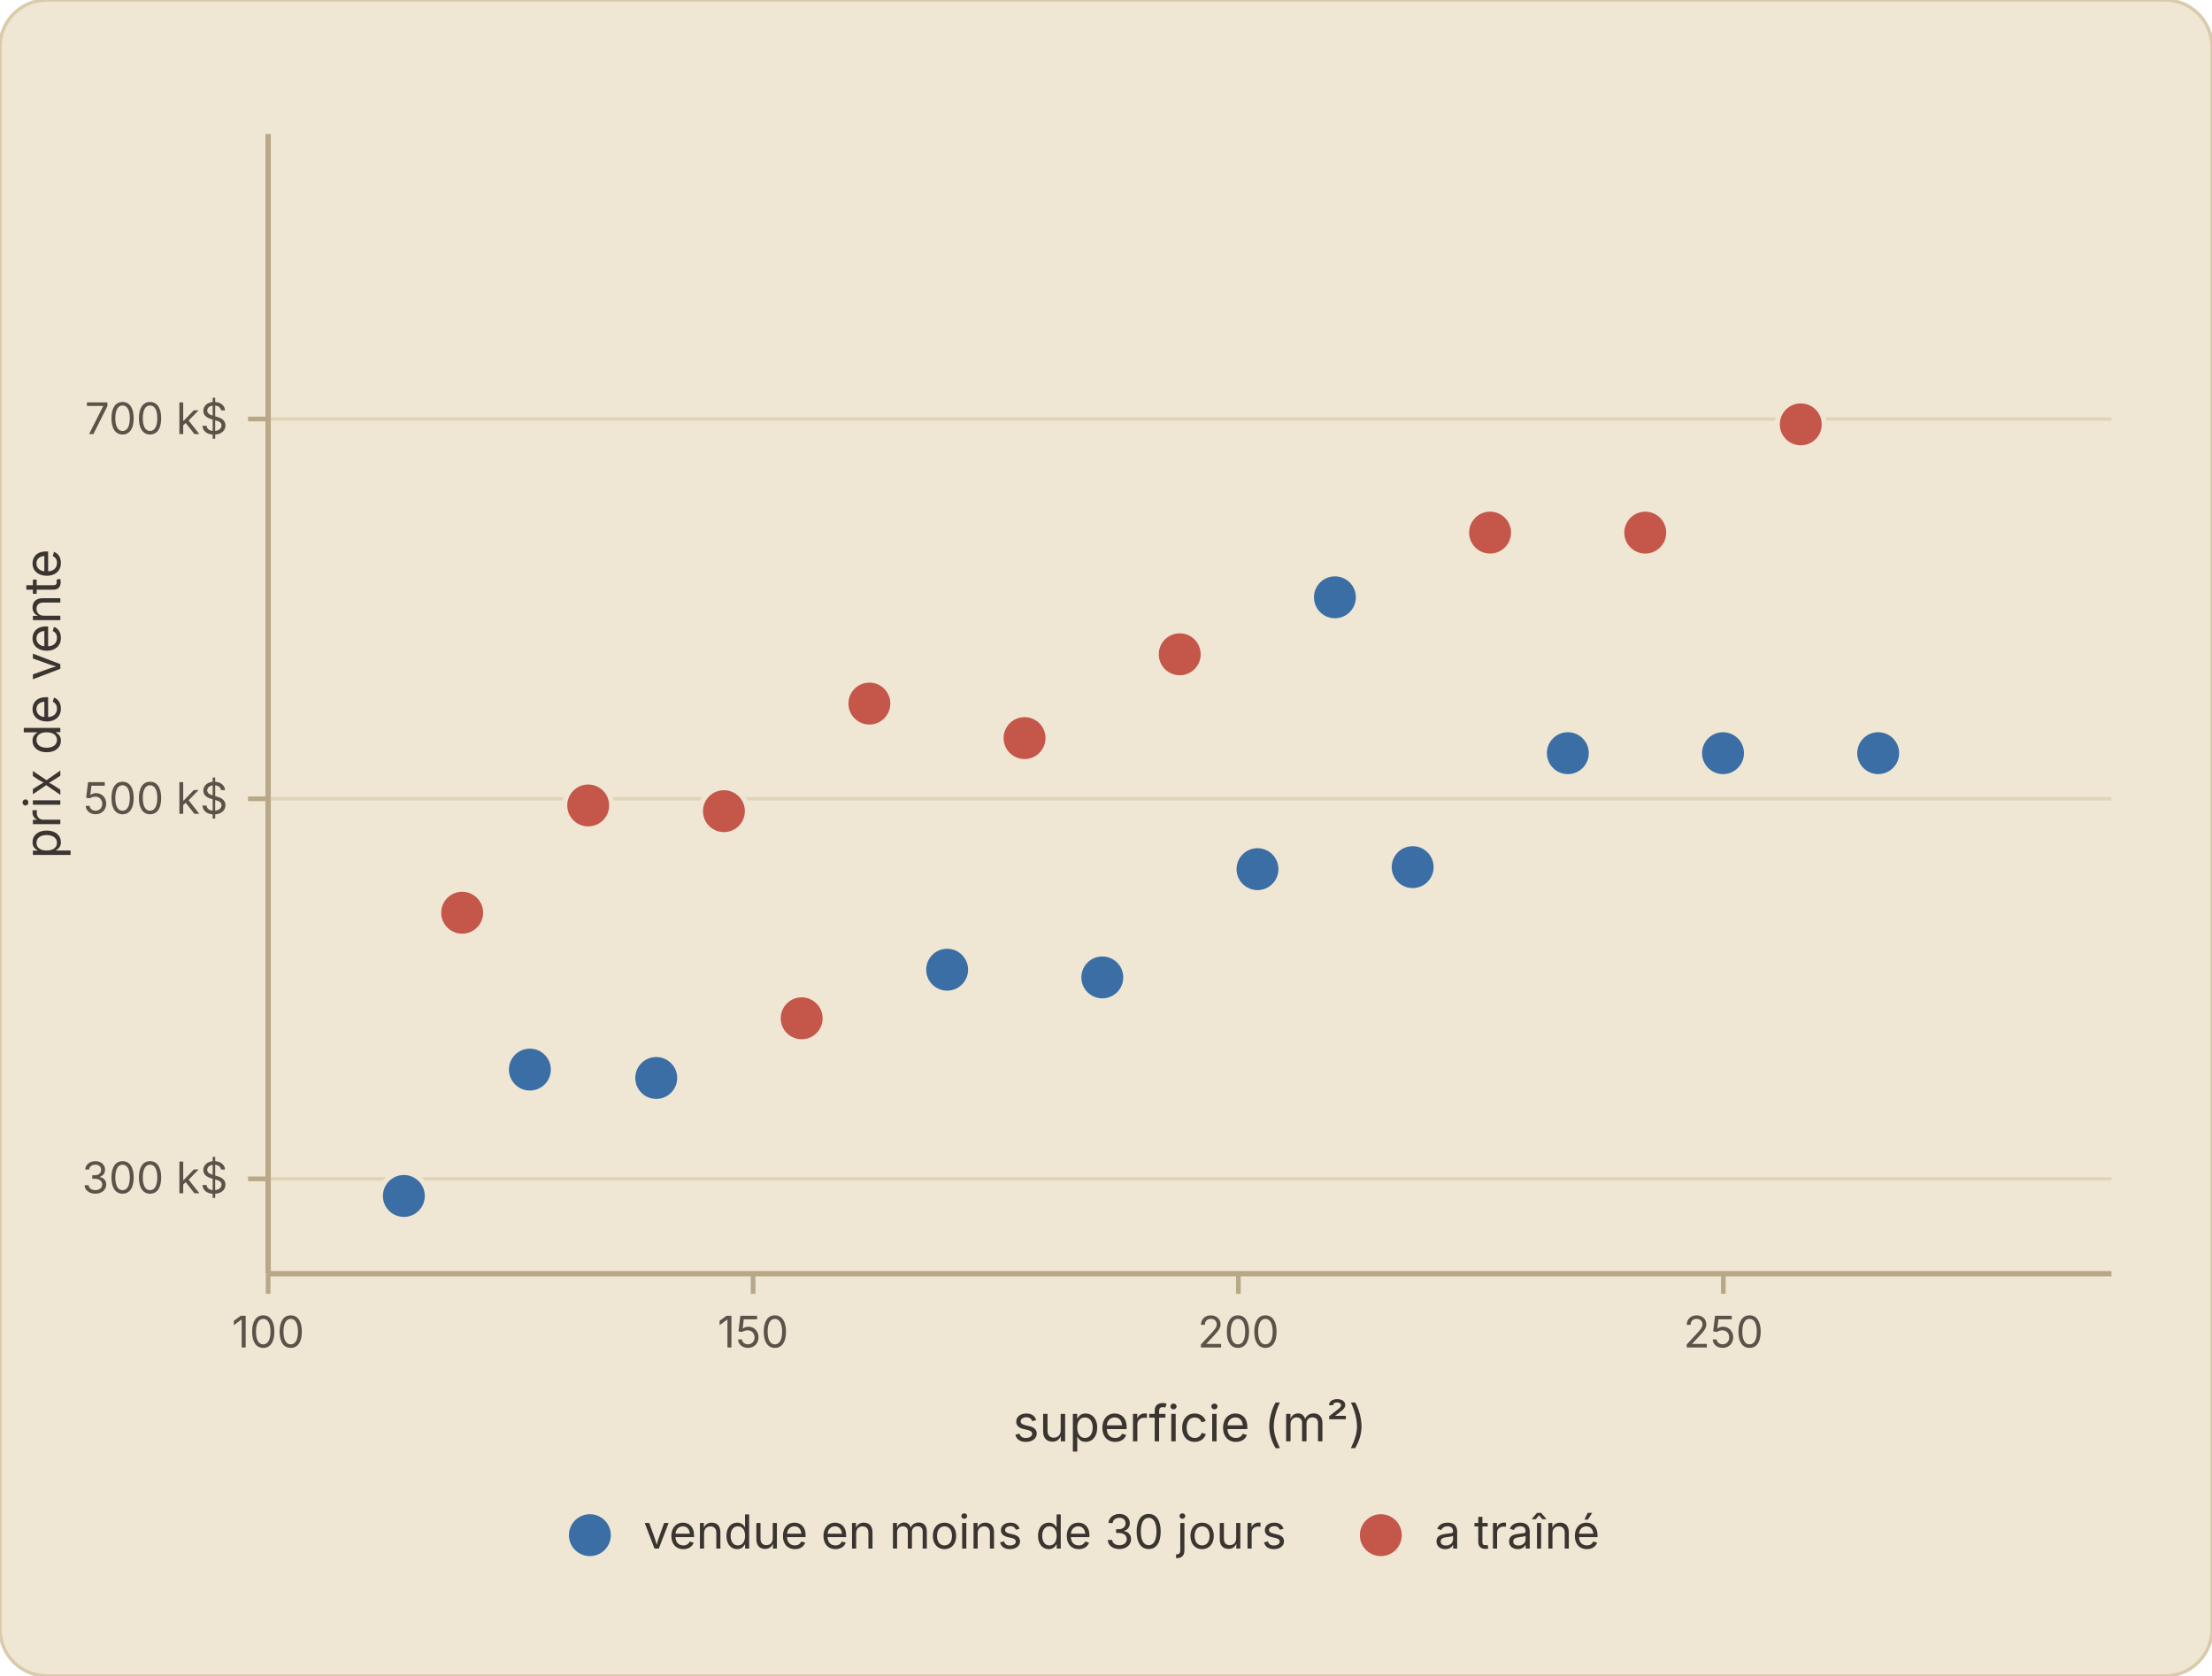
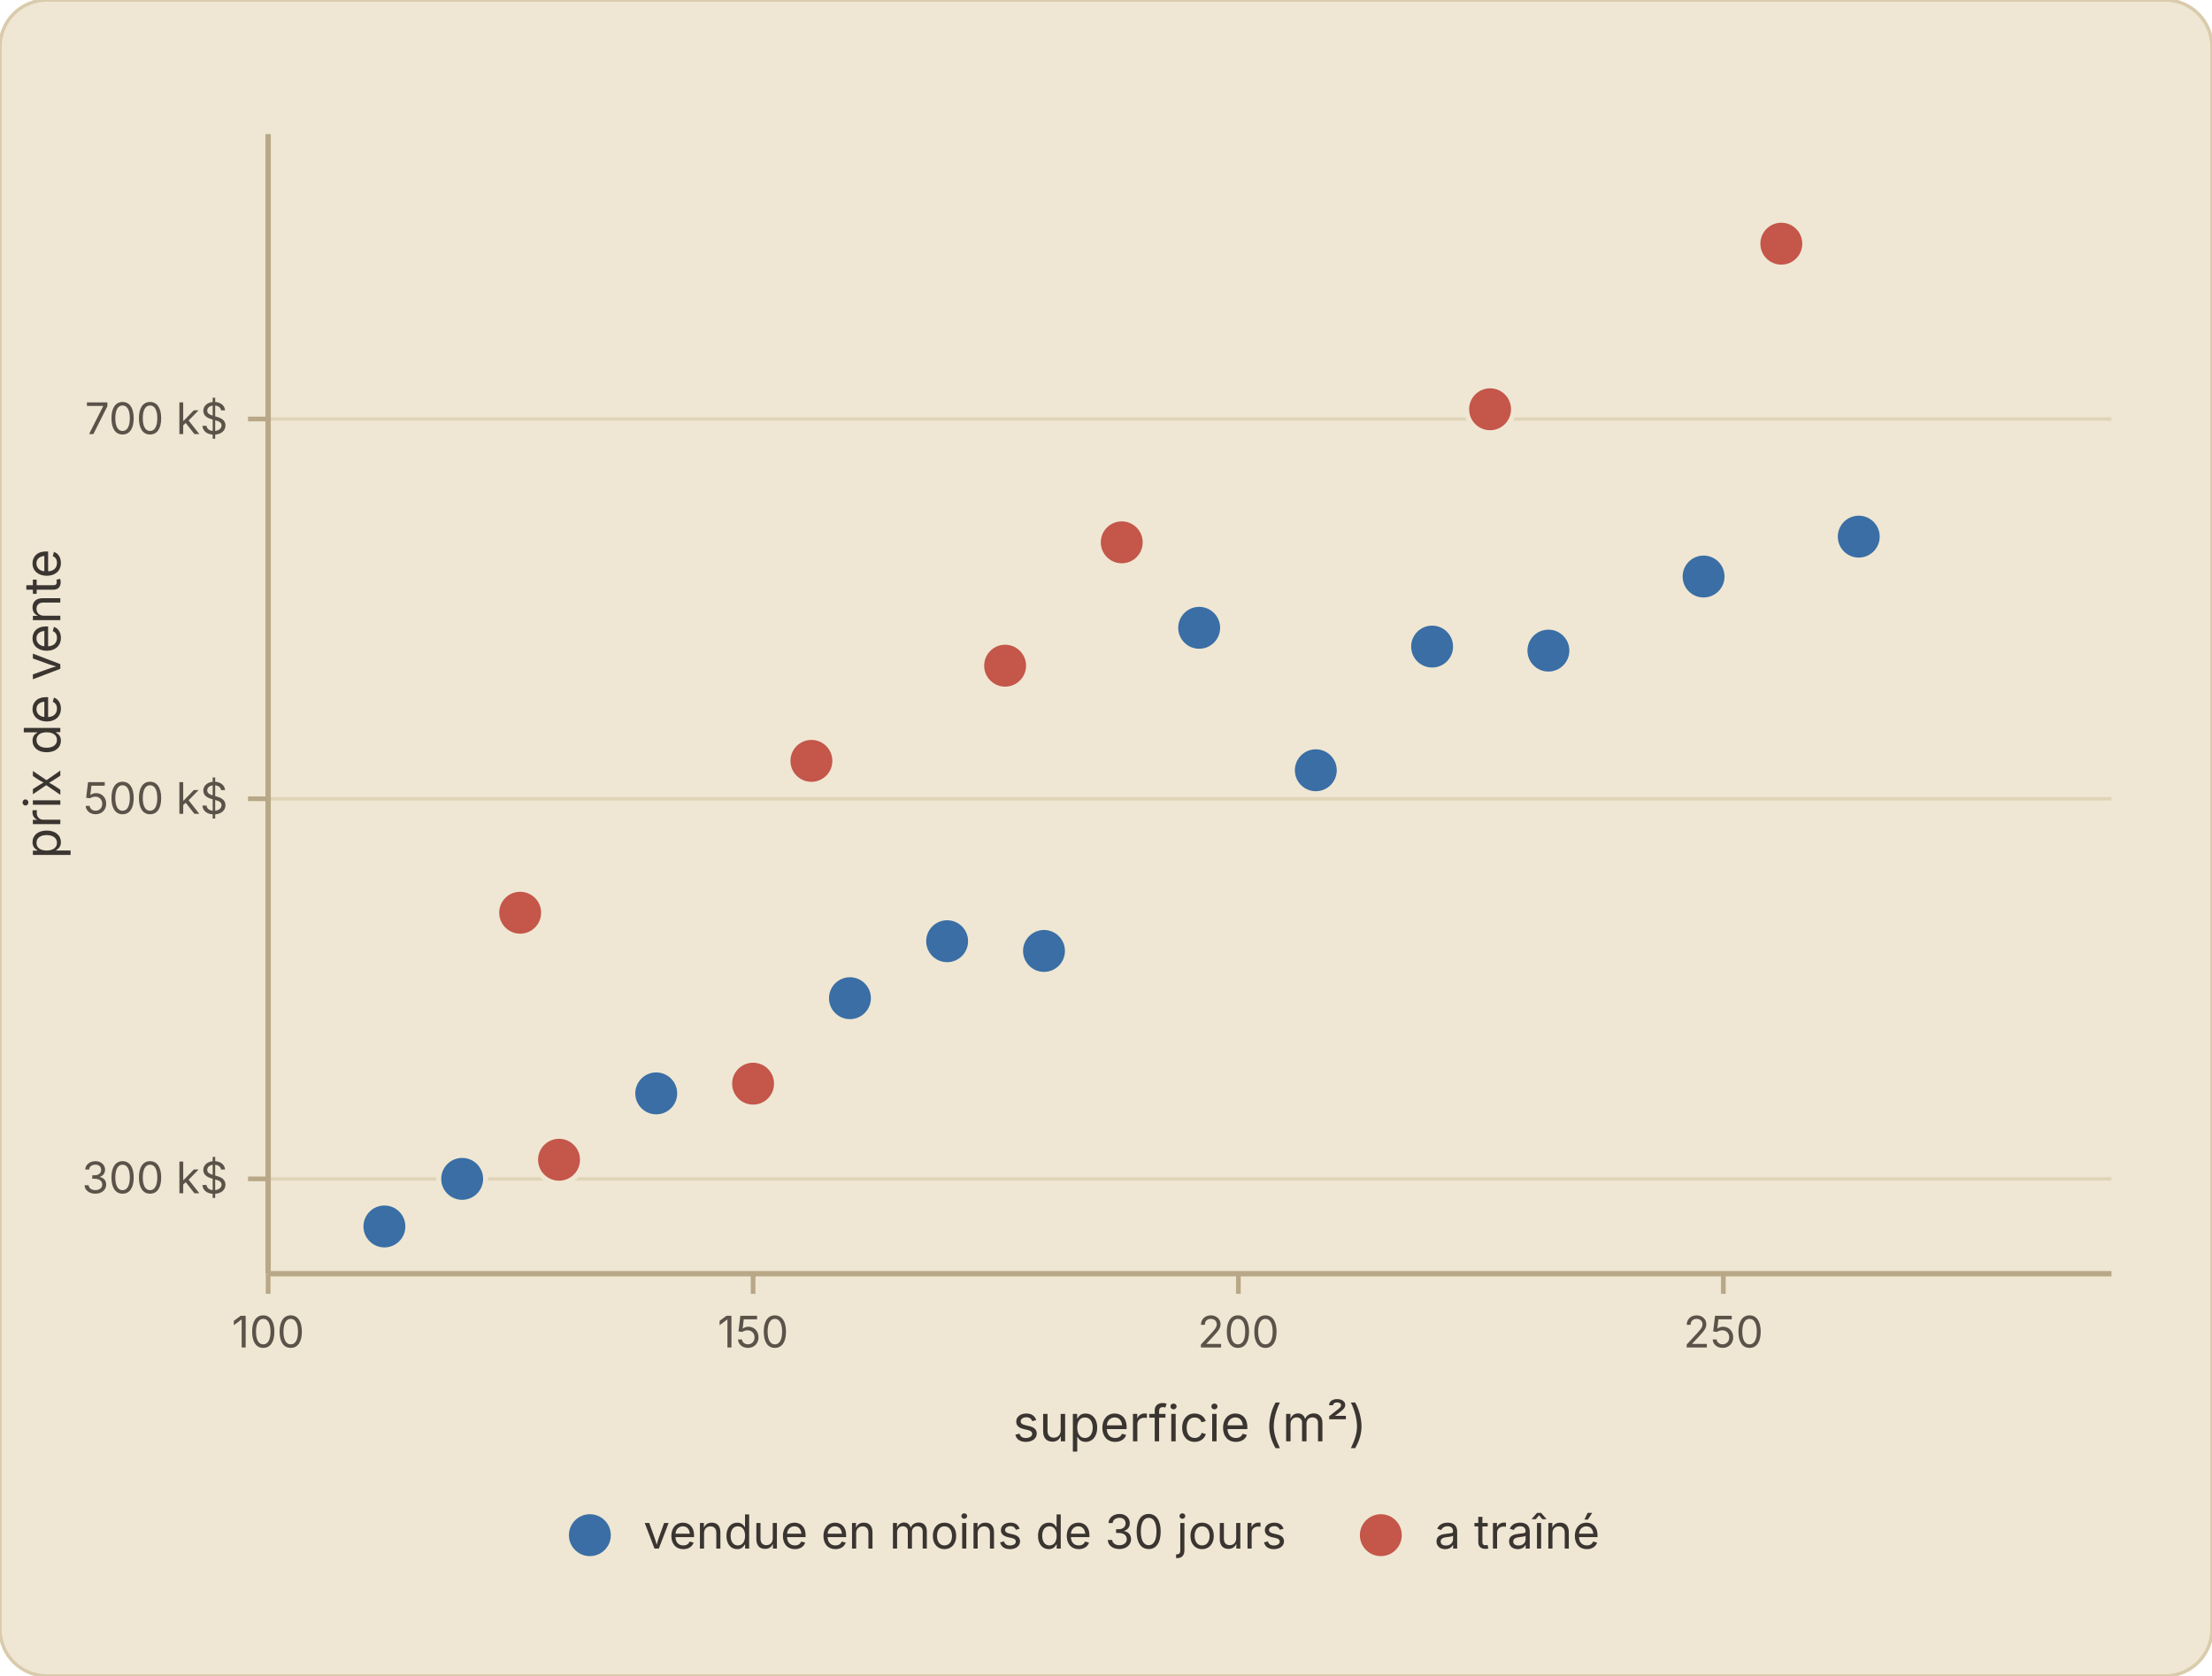
<svg xmlns="http://www.w3.org/2000/svg" viewBox="0 0 660 500" role="img" font-family="system-ui, -apple-system, sans-serif">
  <rect x="0" y="0" width="660" height="500" rx="14" fill="#efe7d3" stroke="#d9cbac" />
  <g stroke="#e0d4b8" stroke-width="1">
    <line x1="80" y1="351.7" x2="630" y2="351.7" />
    <line x1="80" y1="238.3" x2="630" y2="238.3" />
    <line x1="80" y1="125" x2="630" y2="125" />
  </g>
  <g stroke="#b8a888" stroke-width="1.6">
    <line x1="80" y1="40" x2="80" y2="380" />
    <line x1="80" y1="380" x2="630" y2="380" />
  </g>
  <g stroke="#b8a888" stroke-width="1.4">
    <line x1="80" y1="380" x2="80" y2="386" />
    <line x1="224.7" y1="380" x2="224.7" y2="386" />
    <line x1="369.5" y1="380" x2="369.5" y2="386" />
    <line x1="514.2" y1="380" x2="514.2" y2="386" />
  </g>
  <g font-size="13" fill="#5b5249" text-anchor="middle">
    <text x="80" y="402">100</text>
    <text x="224.7" y="402">150</text>
    <text x="369.5" y="402">200</text>
    <text x="514.2" y="402">250</text>
    <text x="355" y="430" font-size="15" fill="#3a3531">superficie (m²)</text>
  </g>
  <g stroke="#b8a888" stroke-width="1.4">
    <line x1="74" y1="351.7" x2="80" y2="351.7" />
    <line x1="74" y1="238.3" x2="80" y2="238.3" />
    <line x1="74" y1="125" x2="80" y2="125" />
  </g>
  <g font-size="13" fill="#5b5249" text-anchor="end">
    <text x="68" y="356">300 k$</text>
    <text x="68" y="242.8">500 k$</text>
    <text x="68" y="129.5">700 k$</text>
  </g>
  <text x="18" y="210" font-size="15" fill="#3a3531" text-anchor="middle" transform="rotate(-90 18 210)">prix de vente</text>
-   <g stroke="#efe7d3" stroke-width="1.5">
-     <circle cx="120.5" cy="356.8" r="7" fill="#3a6ea5" />
-     <circle cx="137.9" cy="272.3" r="7" fill="#c4564a" />
-     <circle cx="158.1" cy="319.1" r="7" fill="#3a6ea5" />
-     <circle cx="175.5" cy="240.3" r="7" fill="#c4564a" />
-     <circle cx="195.8" cy="321.6" r="7" fill="#3a6ea5" />
-     <circle cx="216.0" cy="242.0" r="7" fill="#c4564a" />
-     <circle cx="259.4" cy="209.9" r="7" fill="#c4564a" />
-     <circle cx="282.6" cy="289.3" r="7" fill="#3a6ea5" />
-     <circle cx="305.7" cy="220.2" r="7" fill="#c4564a" />
-     <circle cx="328.9" cy="291.6" r="7" fill="#3a6ea5" />
-     <circle cx="352.0" cy="195.2" r="7" fill="#c4564a" />
-     <circle cx="375.2" cy="259.3" r="7" fill="#3a6ea5" />
-     <circle cx="421.5" cy="258.7" r="7" fill="#3a6ea5" />
-     <circle cx="444.6" cy="158.9" r="7" fill="#c4564a" />
-     <circle cx="467.8" cy="224.7" r="7" fill="#3a6ea5" />
-     <circle cx="490.9" cy="158.9" r="7" fill="#c4564a" />
-     <circle cx="514.1" cy="224.7" r="7" fill="#3a6ea5" />
-     <circle cx="537.3" cy="126.6" r="7" fill="#c4564a" />
-     <circle cx="560.4" cy="224.7" r="7" fill="#3a6ea5" />
-     <circle cx="239.2" cy="303.8" r="7" fill="#c4564a" />
-     <circle cx="398.3" cy="178.2" r="7" fill="#3a6ea5" />
+   <g fill="#3a6ea5" stroke="#efe7d3" stroke-width="1.5">
+     <circle cx="114.7" cy="365.9" r="7" />
+     <circle cx="137.9" cy="351.7" r="7" />
+     <circle cx="195.8" cy="326.2" r="7" />
+     <circle cx="253.6" cy="297.8" r="7" />
+     <circle cx="282.6" cy="280.8" r="7" />
+     <circle cx="311.5" cy="283.7" r="7" />
+     <circle cx="357.8" cy="187.3" r="7" />
+     <circle cx="392.6" cy="229.8" r="7" />
+     <circle cx="427.3" cy="192.9" r="7" />
+     <circle cx="462.0" cy="194.1" r="7" />
+     <circle cx="508.3" cy="172.0" r="7" />
+     <circle cx="554.6" cy="160.1" r="7" />
+   </g>
+   <g fill="#c4564a" stroke="#efe7d3" stroke-width="1.5">
+     <circle cx="155.2" cy="272.3" r="7" />
+     <circle cx="166.8" cy="346.0" r="7" />
+     <circle cx="224.7" cy="323.3" r="7" />
+     <circle cx="242.1" cy="227.0" r="7" />
+     <circle cx="299.9" cy="198.6" r="7" />
+     <circle cx="334.7" cy="161.8" r="7" />
+     <circle cx="444.6" cy="122.1" r="7" />
+     <circle cx="531.5" cy="72.7" r="7" />
  </g>
  <circle cx="176" cy="458" r="7" fill="#3a6ea5" stroke="#efe7d3" stroke-width="1.5" />
  <text x="192" y="462" font-size="14" fill="#3a3531" text-anchor="start">vendue en moins de 30 jours</text>
  <circle cx="412" cy="458" r="7" fill="#c4564a" stroke="#efe7d3" stroke-width="1.5" />
  <text x="428" y="462" font-size="14" fill="#3a3531" text-anchor="start">a traîné</text>
</svg>
